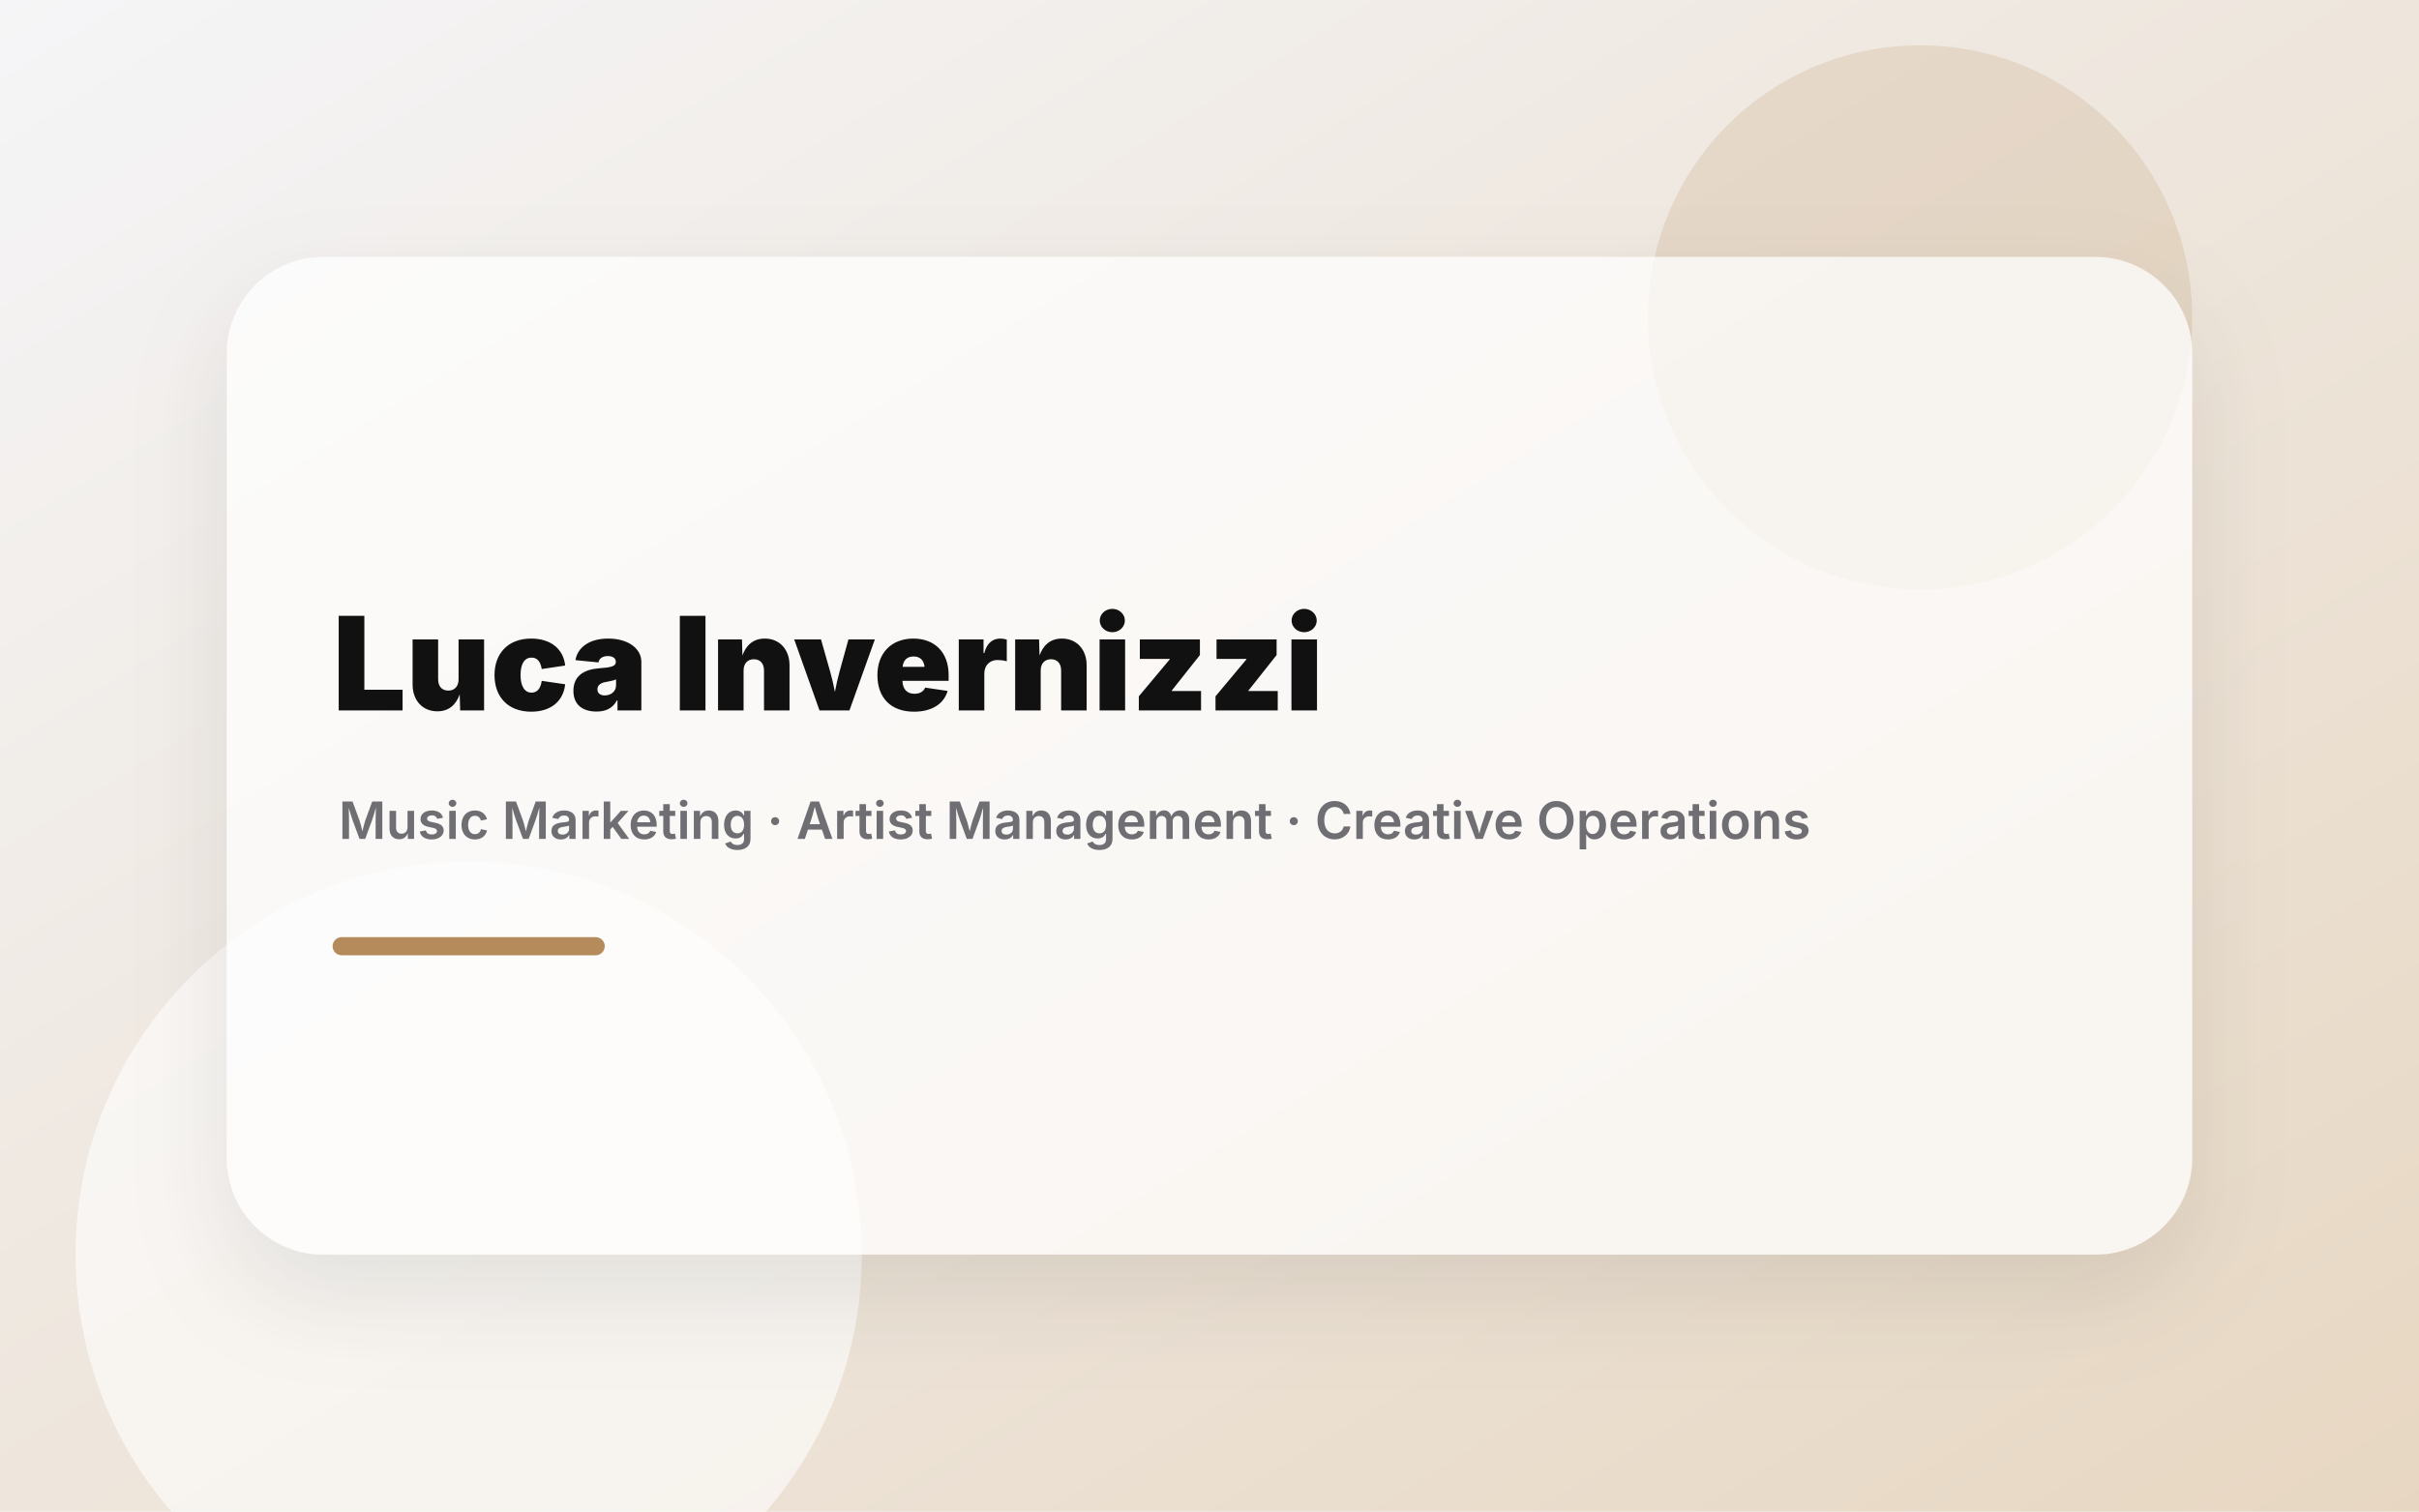
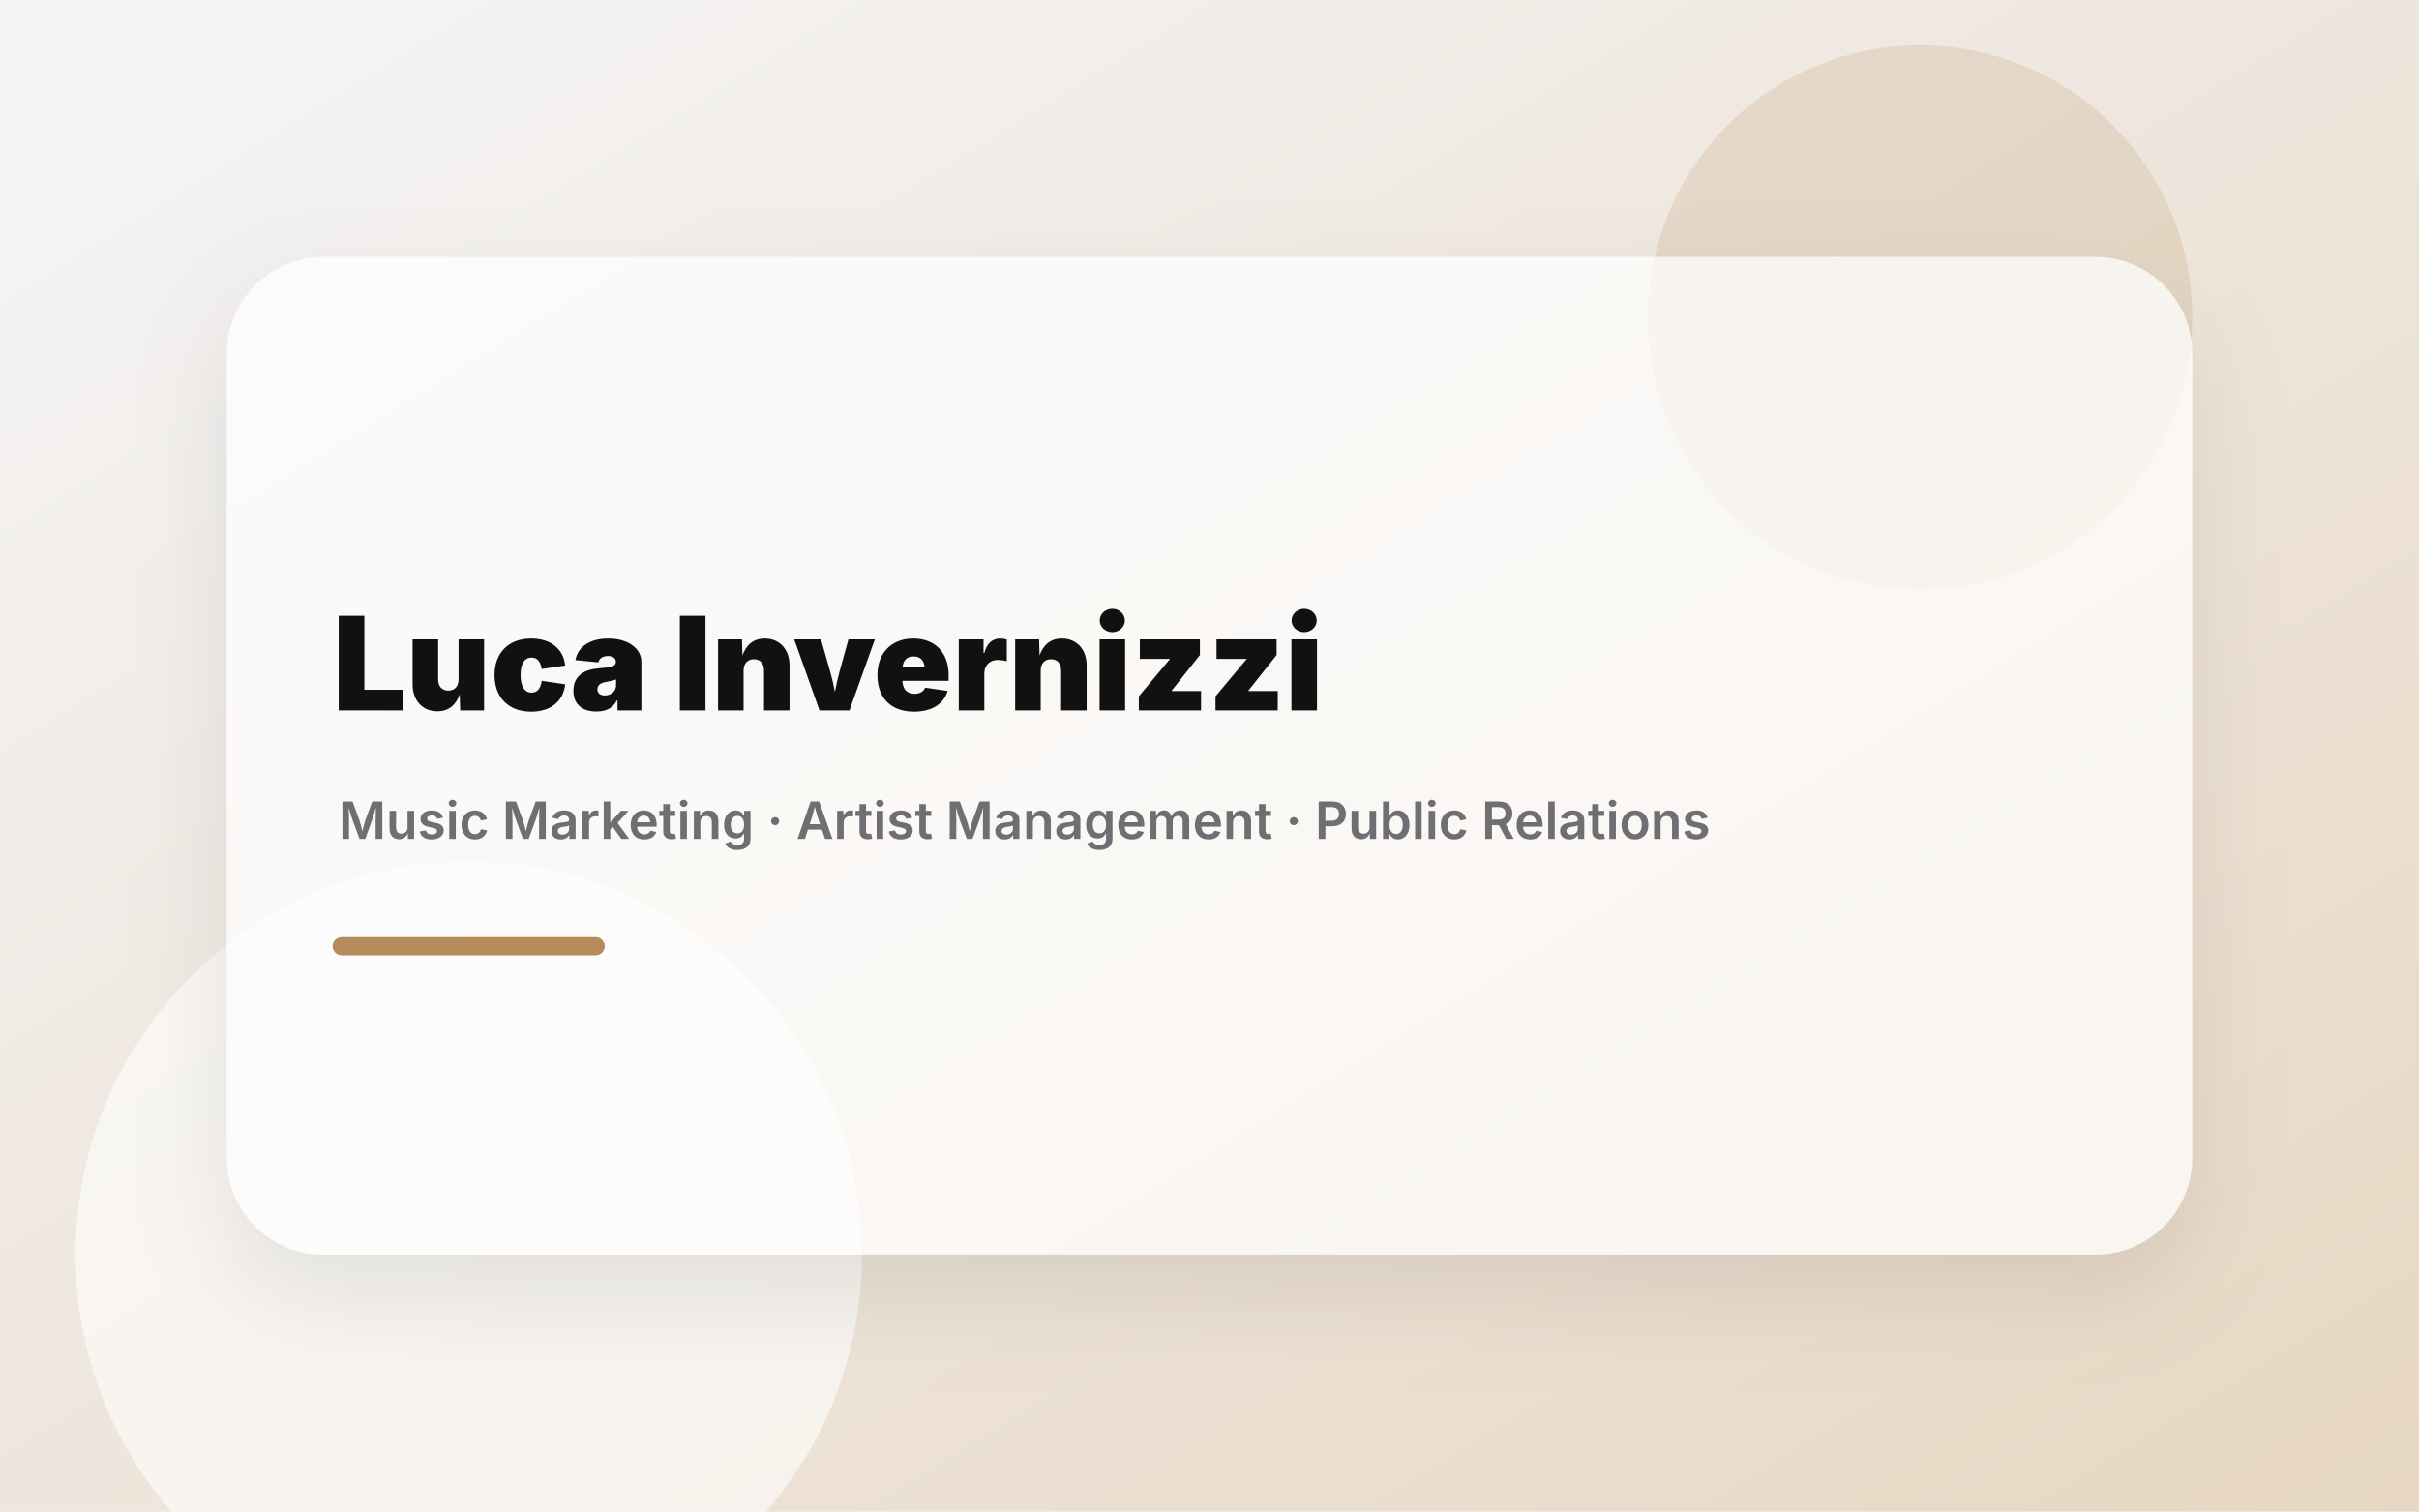
<svg xmlns="http://www.w3.org/2000/svg" width="1600" height="1000" viewBox="0 0 1600 1000">
  <defs>
    <linearGradient id="g" x1="0" x2="1" y1="0" y2="1">
      <stop offset="0" stop-color="#F5F5F7" />
      <stop offset="1" stop-color="#E7D7C2" />
    </linearGradient>
    <filter id="shadow" x="-20%" y="-20%" width="140%" height="140%">
      <feDropShadow dx="0" dy="28" stdDeviation="32" flood-color="#111111" flood-opacity="0.12" />
    </filter>
  </defs>
  <rect width="1600" height="1000" fill="url(#g)" />
  <circle cx="1270" cy="210" r="180" fill="#B58B5B" opacity="0.18" />
  <circle cx="310" cy="830" r="260" fill="#ffffff" opacity="0.58" />
  <rect x="150" y="170" width="1300" height="660" rx="64" fill="#ffffff" opacity="0.72" filter="url(#shadow)" />
  <text x="220" y="470" font-family="Inter, Arial, sans-serif" font-size="86" font-weight="900" fill="#111111">Luca Invernizzi</text>
-   <text x="224" y="555" font-family="Inter, Arial, sans-serif" font-size="34" font-weight="600" fill="#6E6E73">Music Marketing · Artist Management · Creative Operations</text>
+   <text x="224" y="555" font-family="Inter, Arial, sans-serif" font-size="34" font-weight="600" fill="#6E6E73">Music Marketing · Artist Management · Public Relations</text>
  <rect x="220" y="620" width="180" height="12" rx="6" fill="#B58B5B" />
</svg>
